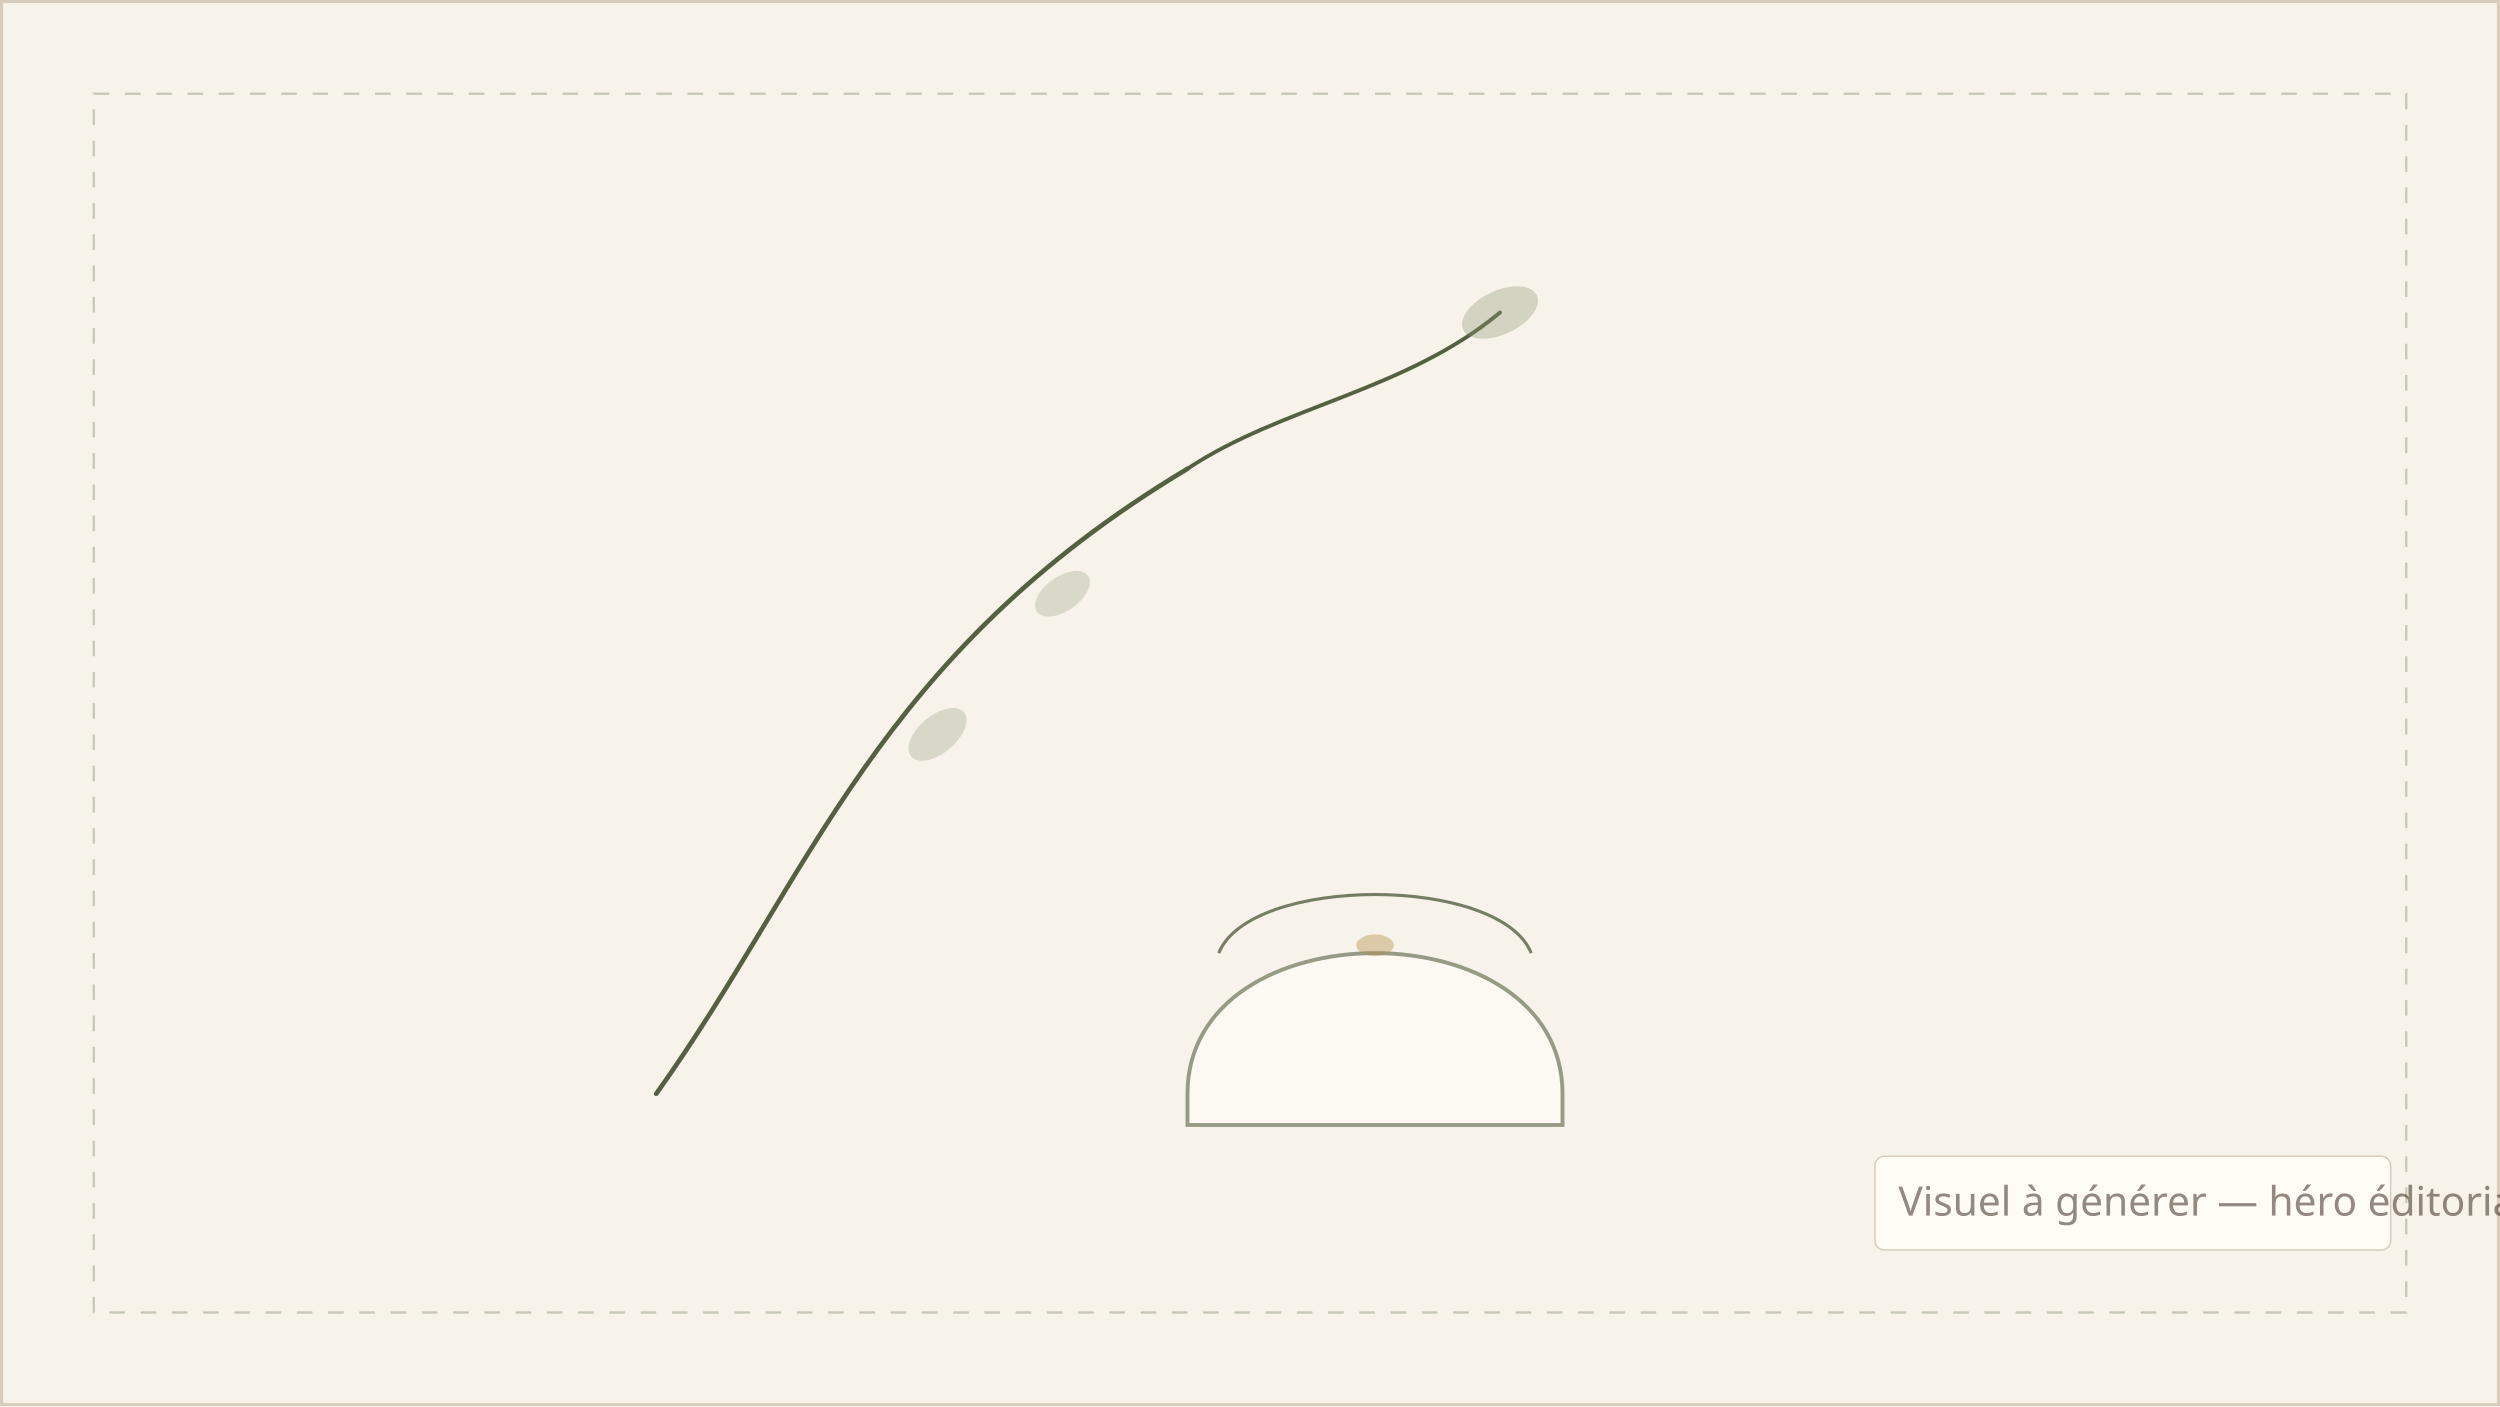
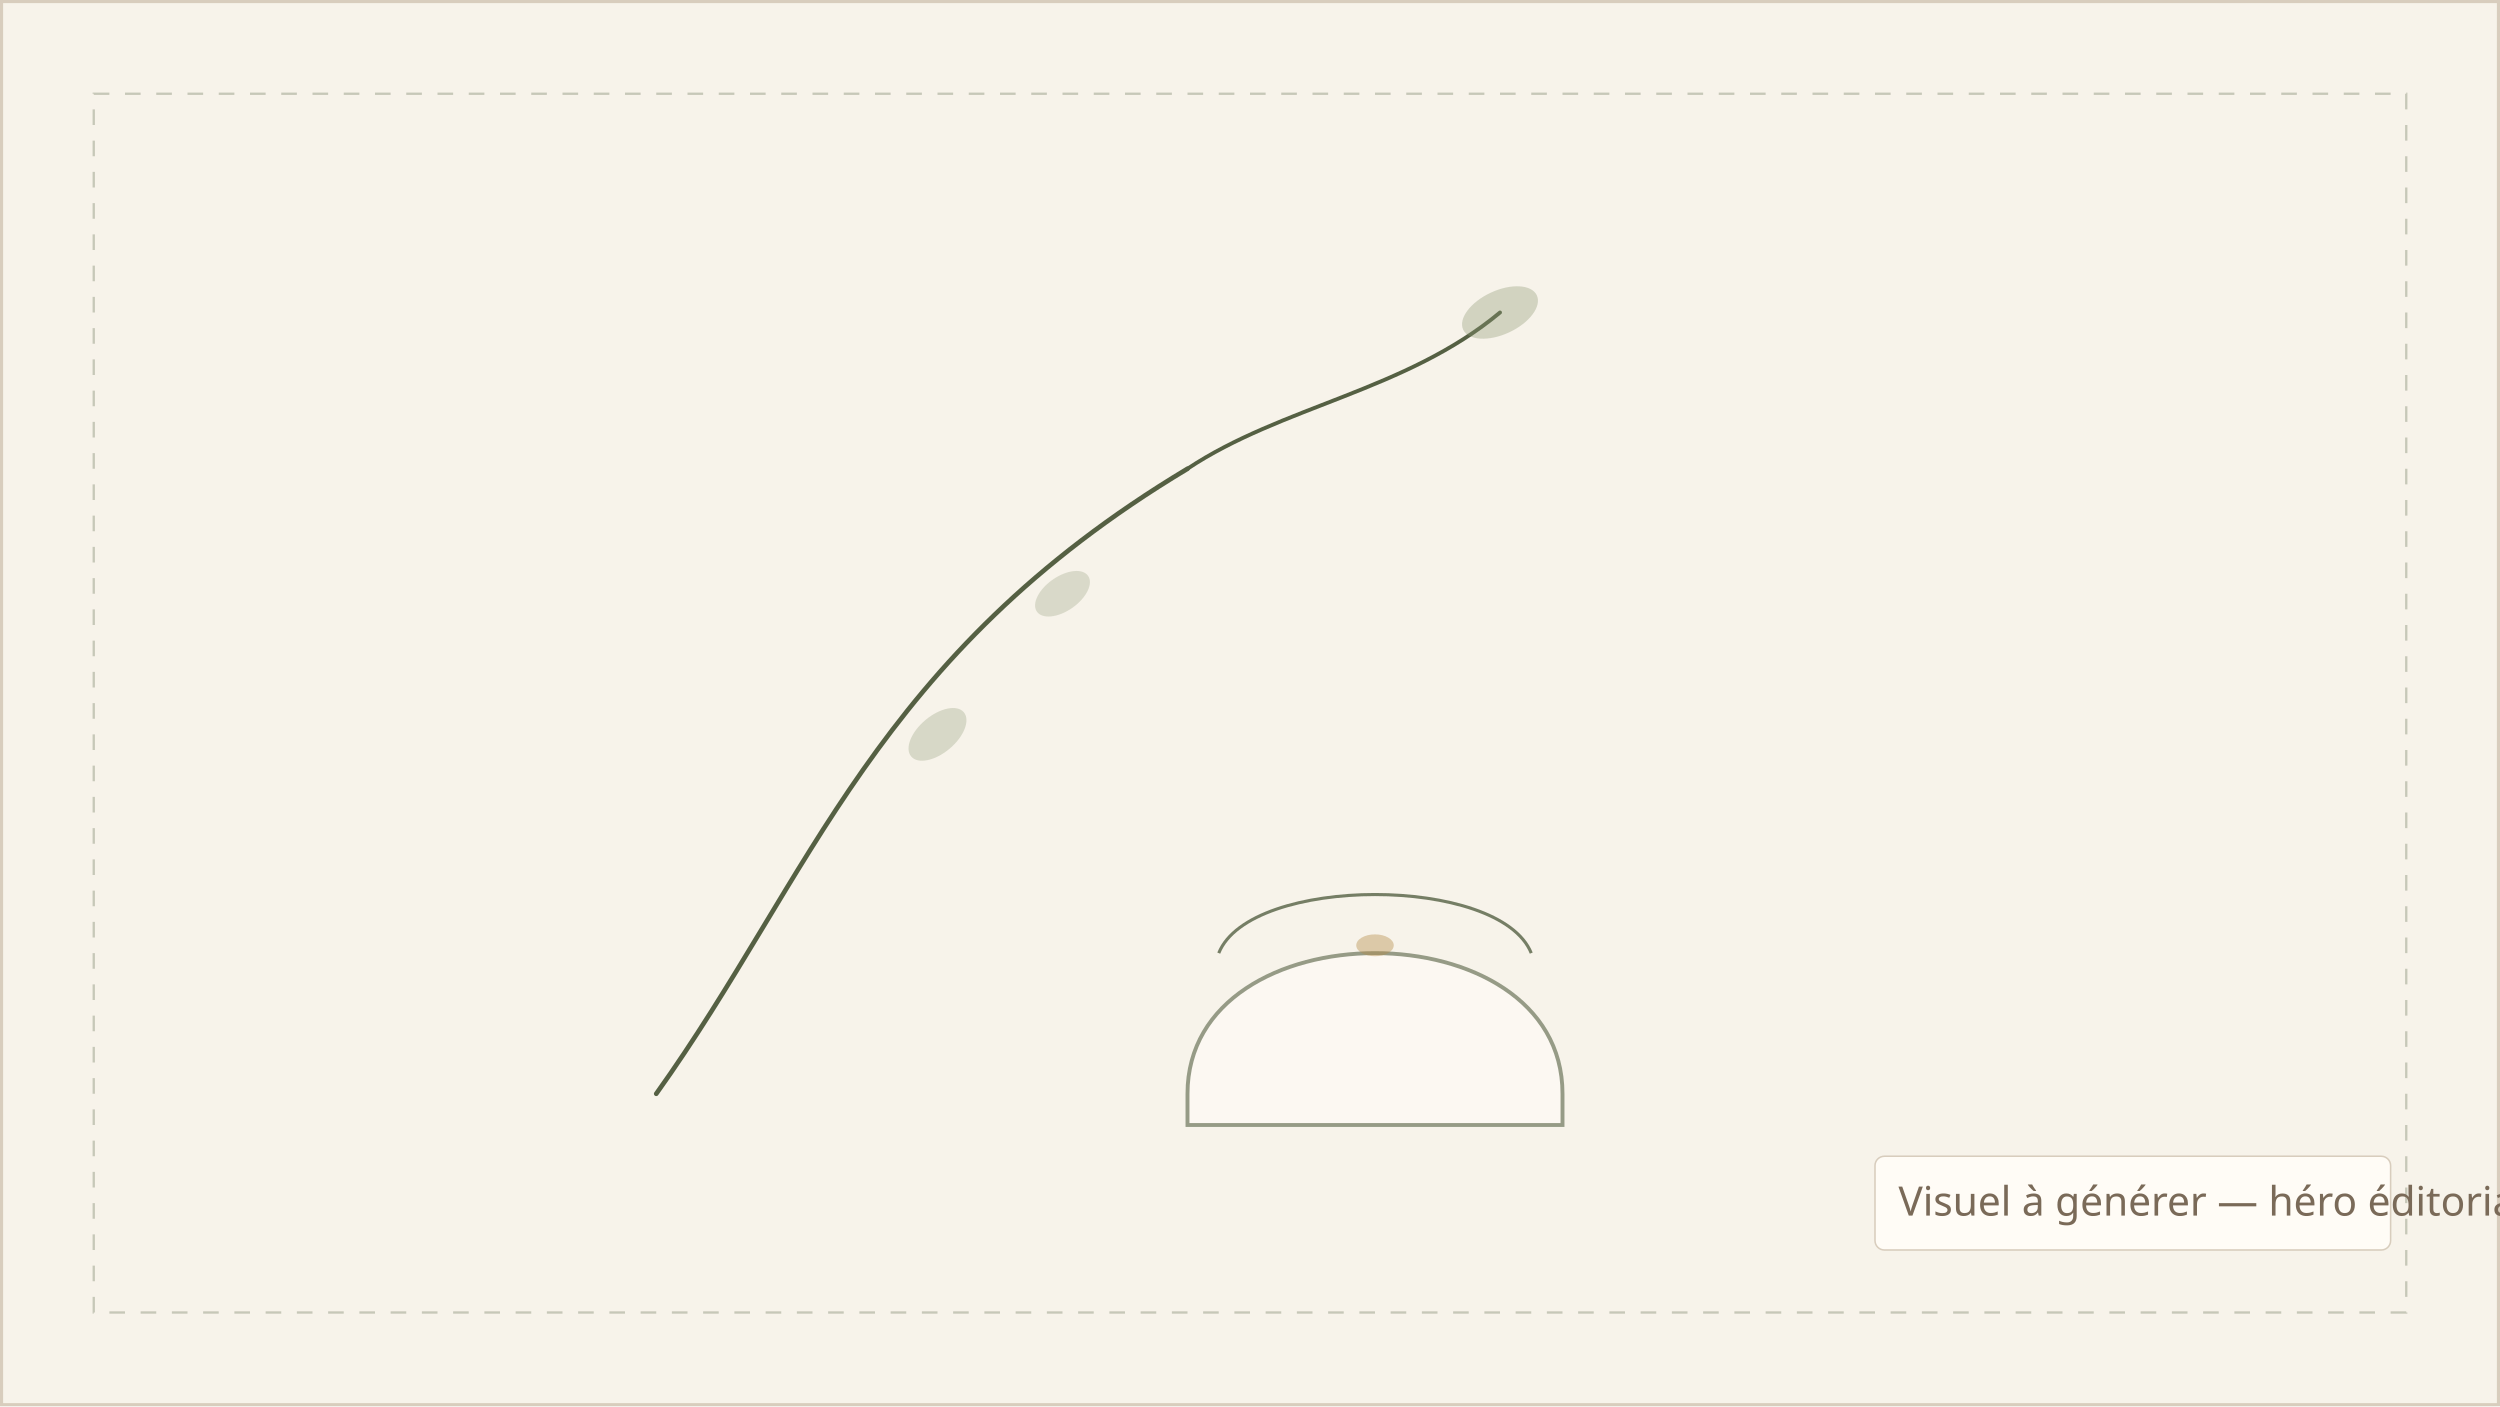
<svg xmlns="http://www.w3.org/2000/svg" viewBox="0 0 1600 900" fill="none" role="img">
  <rect width="1600" height="900" fill="#F7F3EA" />
  <rect x="1" y="1" width="1598" height="898" stroke="#D8CDBD" stroke-width="2" />
  <rect x="60" y="60" width="1480" height="780" stroke="#556043" stroke-width="1.5" stroke-dasharray="10 10" opacity="0.3" />
  <path d="M420 700 C520 560 560 420 760 300" stroke="#556043" stroke-width="3" stroke-linecap="round" fill="none" />
  <path d="M760 300 C820 260 900 250 960 200" stroke="#556043" stroke-width="2.5" stroke-linecap="round" fill="none" />
  <ellipse cx="960" cy="200" rx="26" ry="14" transform="rotate(-25 960 200)" fill="#8C9774" opacity="0.35" />
  <ellipse cx="600" cy="470" rx="22" ry="12" transform="rotate(-40 600 470)" fill="#8C9774" opacity="0.3" />
  <ellipse cx="680" cy="380" rx="20" ry="11" transform="rotate(-35 680 380)" fill="#8C9774" opacity="0.28" />
  <path d="M760 700 C760 640 820 610 880 610 C940 610 1000 640 1000 700 L1000 720 L760 720 Z" stroke="#556043" stroke-width="2.5" fill="#FFFCF6" opacity="0.6" />
  <path d="M780 610 C800 560 960 560 980 610" stroke="#556043" stroke-width="2" fill="none" opacity="0.8" />
  <ellipse cx="880" cy="605" rx="12" ry="7" fill="#B38A45" opacity="0.4" />
  <rect x="1200" y="740" width="330" height="60" rx="6" fill="#FFFCF6" stroke="#D8CDBD" />
-   <text x="1215" y="778" font-family="sans-serif" font-size="26" fill="#3B291F" opacity="0.55">Visuel à générer — héro éditorial</text>
+   <text x="1215" y="778" font-family="sans-serif" font-size="26" fill="#7A6A58">Visuel à générer — héro éditorial</text>
</svg>
